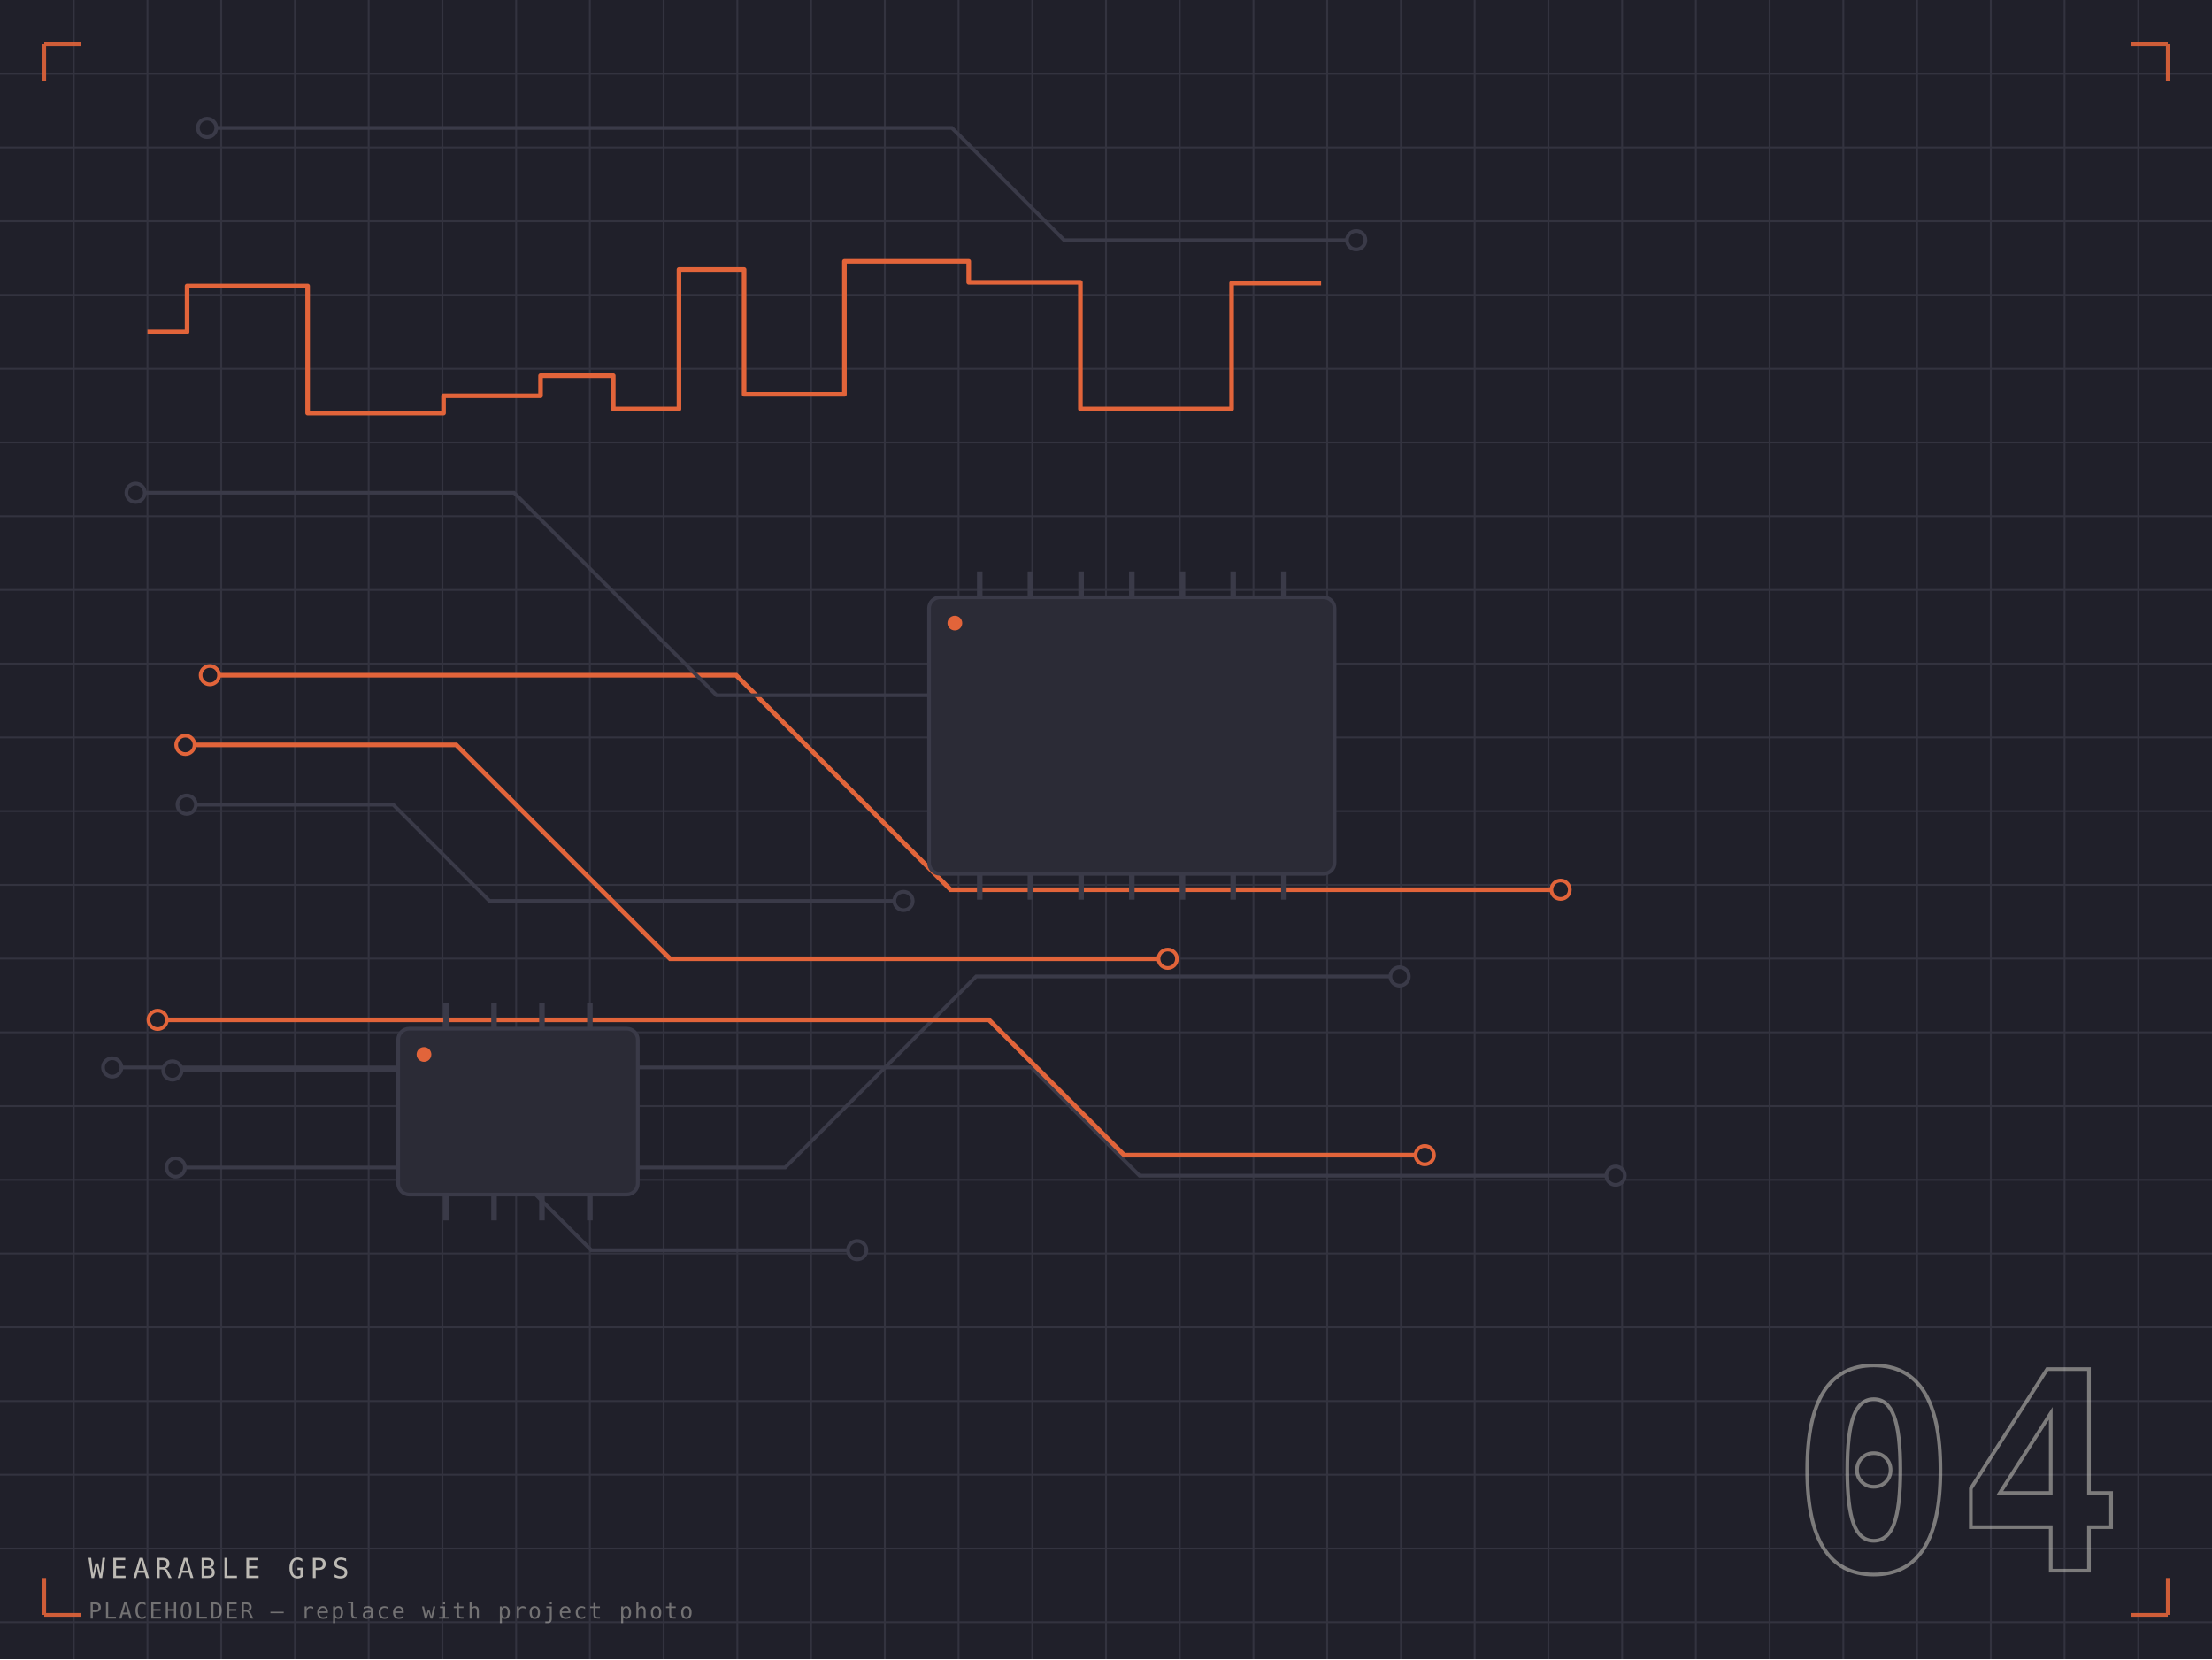
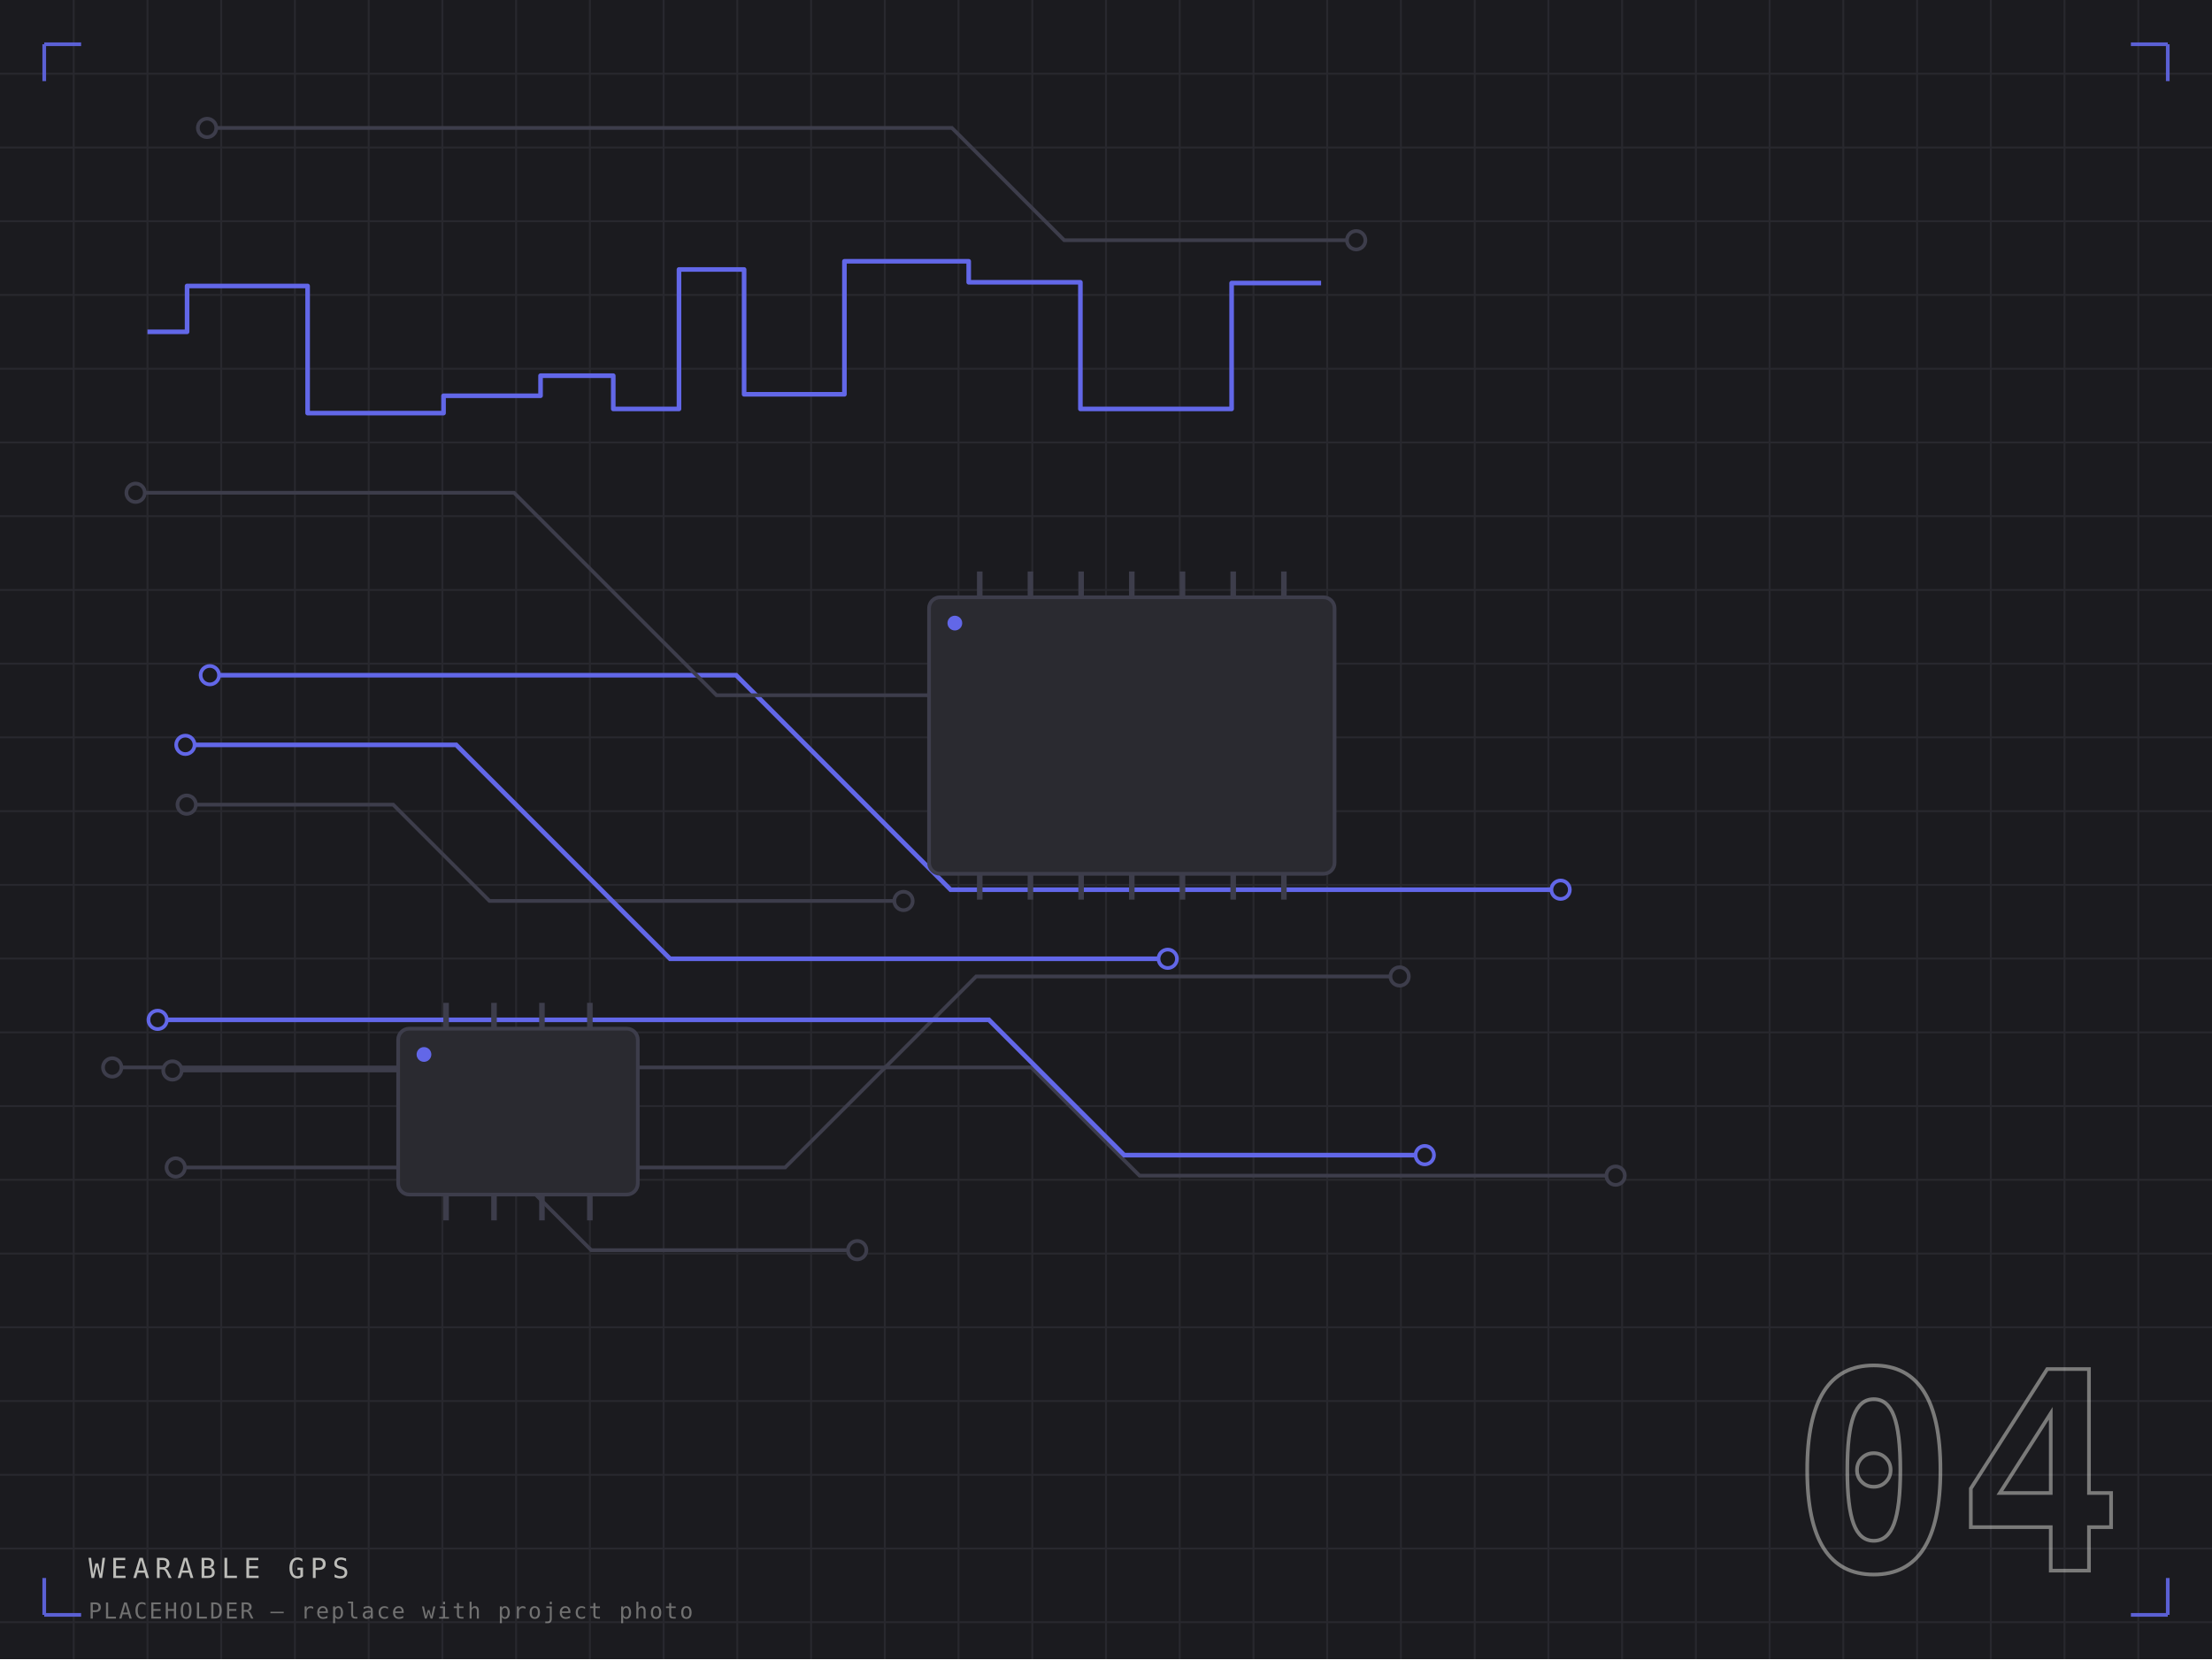
<svg xmlns="http://www.w3.org/2000/svg" width="1200" height="900" viewBox="0 0 1200 900" role="img">
-   <rect width="1200" height="900" fill="#20202a" />
-   <g stroke="#33333f" stroke-width="1">
+   <rect width="1200" height="900" fill="#1b1b1f" />
+   <g stroke="#28282e" stroke-width="1">
    <line x1="40" y1="0" x2="40" y2="900" />
    <line x1="80" y1="0" x2="80" y2="900" />
    <line x1="120" y1="0" x2="120" y2="900" />
    <line x1="160" y1="0" x2="160" y2="900" />
    <line x1="200" y1="0" x2="200" y2="900" />
    <line x1="240" y1="0" x2="240" y2="900" />
    <line x1="280" y1="0" x2="280" y2="900" />
    <line x1="320" y1="0" x2="320" y2="900" />
    <line x1="360" y1="0" x2="360" y2="900" />
    <line x1="400" y1="0" x2="400" y2="900" />
    <line x1="440" y1="0" x2="440" y2="900" />
    <line x1="480" y1="0" x2="480" y2="900" />
    <line x1="520" y1="0" x2="520" y2="900" />
    <line x1="560" y1="0" x2="560" y2="900" />
    <line x1="600" y1="0" x2="600" y2="900" />
    <line x1="640" y1="0" x2="640" y2="900" />
    <line x1="680" y1="0" x2="680" y2="900" />
    <line x1="720" y1="0" x2="720" y2="900" />
    <line x1="760" y1="0" x2="760" y2="900" />
    <line x1="800" y1="0" x2="800" y2="900" />
    <line x1="840" y1="0" x2="840" y2="900" />
    <line x1="880" y1="0" x2="880" y2="900" />
    <line x1="920" y1="0" x2="920" y2="900" />
    <line x1="960" y1="0" x2="960" y2="900" />
    <line x1="1000" y1="0" x2="1000" y2="900" />
    <line x1="1040" y1="0" x2="1040" y2="900" />
    <line x1="1080" y1="0" x2="1080" y2="900" />
    <line x1="1120" y1="0" x2="1120" y2="900" />
    <line x1="1160" y1="0" x2="1160" y2="900" />
    <line x1="0" y1="40" x2="1200" y2="40" />
    <line x1="0" y1="80" x2="1200" y2="80" />
    <line x1="0" y1="120" x2="1200" y2="120" />
    <line x1="0" y1="160" x2="1200" y2="160" />
    <line x1="0" y1="200" x2="1200" y2="200" />
    <line x1="0" y1="240" x2="1200" y2="240" />
    <line x1="0" y1="280" x2="1200" y2="280" />
    <line x1="0" y1="320" x2="1200" y2="320" />
    <line x1="0" y1="360" x2="1200" y2="360" />
    <line x1="0" y1="400" x2="1200" y2="400" />
    <line x1="0" y1="440" x2="1200" y2="440" />
    <line x1="0" y1="480" x2="1200" y2="480" />
    <line x1="0" y1="520" x2="1200" y2="520" />
    <line x1="0" y1="560" x2="1200" y2="560" />
    <line x1="0" y1="600" x2="1200" y2="600" />
    <line x1="0" y1="640" x2="1200" y2="640" />
    <line x1="0" y1="680" x2="1200" y2="680" />
    <line x1="0" y1="720" x2="1200" y2="720" />
    <line x1="0" y1="760" x2="1200" y2="760" />
    <line x1="0" y1="800" x2="1200" y2="800" />
    <line x1="0" y1="840" x2="1200" y2="840" />
    <line x1="0" y1="880" x2="1200" y2="880" />
  </g>
  <g fill="none" stroke-linecap="round">
-     <path d="M113.831 366.259 H399.335 L515.708 482.632 H846.628" stroke="#e2643a" stroke-width="2.5" />
-     <circle cx="113.831" cy="366.259" r="5" fill="#20202a" stroke="#e2643a" stroke-width="2" />
-     <circle cx="846.628" cy="482.632" r="5" fill="#20202a" stroke="#e2643a" stroke-width="2" />
-     <path d="M101.267 436.496 H213.317 L265.544 488.722 H490.149" stroke="#3a3a48" stroke-width="2" />
-     <circle cx="101.267" cy="436.496" r="5" fill="#20202a" stroke="#3a3a48" stroke-width="2" />
-     <circle cx="490.149" cy="488.722" r="5" fill="#20202a" stroke="#3a3a48" stroke-width="2" />
-     <path d="M73.555 267.3 H278.86 L388.705 377.144 H631.641" stroke="#3a3a48" stroke-width="2" />
-     <circle cx="73.555" cy="267.3" r="5" fill="#20202a" stroke="#3a3a48" stroke-width="2" />
-     <circle cx="631.641" cy="377.144" r="5" fill="#20202a" stroke="#3a3a48" stroke-width="2" />
-     <path d="M112.327 69.392 H516.406 L577.324 130.31 H735.724" stroke="#3a3a48" stroke-width="2" />
-     <circle cx="112.327" cy="69.392" r="5" fill="#20202a" stroke="#3a3a48" stroke-width="2" />
-     <circle cx="735.724" cy="130.31" r="5" fill="#20202a" stroke="#3a3a48" stroke-width="2" />
-     <path d="M100.569 404.055 H247.469 L363.515 520.102 H633.495" stroke="#e2643a" stroke-width="2.5" />
-     <circle cx="100.569" cy="404.055" r="5" fill="#20202a" stroke="#e2643a" stroke-width="2" />
-     <circle cx="633.495" cy="520.102" r="5" fill="#20202a" stroke="#e2643a" stroke-width="2" />
-     <path d="M95.325 633.314 H425.929 L529.565 529.678 H759.293" stroke="#3a3a48" stroke-width="2" />
-     <circle cx="95.325" cy="633.314" r="5" fill="#20202a" stroke="#3a3a48" stroke-width="2" />
-     <circle cx="759.293" cy="529.678" r="5" fill="#20202a" stroke="#3a3a48" stroke-width="2" />
-     <path d="M60.873 579.044 H559.496 L618.192 637.74 H876.464" stroke="#3a3a48" stroke-width="2" />
-     <circle cx="60.873" cy="579.044" r="5" fill="#20202a" stroke="#3a3a48" stroke-width="2" />
-     <circle cx="876.464" cy="637.74" r="5" fill="#20202a" stroke="#3a3a48" stroke-width="2" />
-     <path d="M93.559 580.69 H223.287 L320.757 678.161 H465.027" stroke="#3a3a48" stroke-width="2" />
-     <circle cx="93.559" cy="580.69" r="5" fill="#20202a" stroke="#3a3a48" stroke-width="2" />
-     <circle cx="465.027" cy="678.161" r="5" fill="#20202a" stroke="#3a3a48" stroke-width="2" />
-     <path d="M85.522 553.227 H536.515 L609.896 626.609 H772.937" stroke="#e2643a" stroke-width="2.5" />
-     <circle cx="85.522" cy="553.227" r="5" fill="#20202a" stroke="#e2643a" stroke-width="2" />
-     <circle cx="772.937" cy="626.609" r="5" fill="#20202a" stroke="#e2643a" stroke-width="2" />
+     <path d="M113.831 366.259 H399.335 L515.708 482.632 H846.628" stroke="#6267e8" stroke-width="2.5" />
+     <circle cx="113.831" cy="366.259" r="5" fill="#1b1b1f" stroke="#6267e8" stroke-width="2" />
+     <circle cx="846.628" cy="482.632" r="5" fill="#1b1b1f" stroke="#6267e8" stroke-width="2" />
+     <path d="M101.267 436.496 H213.317 L265.544 488.722 H490.149" stroke="#3d3d4b" stroke-width="2" />
+     <circle cx="101.267" cy="436.496" r="5" fill="#1b1b1f" stroke="#3d3d4b" stroke-width="2" />
+     <circle cx="490.149" cy="488.722" r="5" fill="#1b1b1f" stroke="#3d3d4b" stroke-width="2" />
+     <path d="M73.555 267.3 H278.86 L388.705 377.144 H631.641" stroke="#3d3d4b" stroke-width="2" />
+     <circle cx="73.555" cy="267.3" r="5" fill="#1b1b1f" stroke="#3d3d4b" stroke-width="2" />
+     <circle cx="631.641" cy="377.144" r="5" fill="#1b1b1f" stroke="#3d3d4b" stroke-width="2" />
+     <path d="M112.327 69.392 H516.406 L577.324 130.31 H735.724" stroke="#3d3d4b" stroke-width="2" />
+     <circle cx="112.327" cy="69.392" r="5" fill="#1b1b1f" stroke="#3d3d4b" stroke-width="2" />
+     <circle cx="735.724" cy="130.31" r="5" fill="#1b1b1f" stroke="#3d3d4b" stroke-width="2" />
+     <path d="M100.569 404.055 H247.469 L363.515 520.102 H633.495" stroke="#6267e8" stroke-width="2.5" />
+     <circle cx="100.569" cy="404.055" r="5" fill="#1b1b1f" stroke="#6267e8" stroke-width="2" />
+     <circle cx="633.495" cy="520.102" r="5" fill="#1b1b1f" stroke="#6267e8" stroke-width="2" />
+     <path d="M95.325 633.314 H425.929 L529.565 529.678 H759.293" stroke="#3d3d4b" stroke-width="2" />
+     <circle cx="95.325" cy="633.314" r="5" fill="#1b1b1f" stroke="#3d3d4b" stroke-width="2" />
+     <circle cx="759.293" cy="529.678" r="5" fill="#1b1b1f" stroke="#3d3d4b" stroke-width="2" />
+     <path d="M60.873 579.044 H559.496 L618.192 637.74 H876.464" stroke="#3d3d4b" stroke-width="2" />
+     <circle cx="60.873" cy="579.044" r="5" fill="#1b1b1f" stroke="#3d3d4b" stroke-width="2" />
+     <circle cx="876.464" cy="637.74" r="5" fill="#1b1b1f" stroke="#3d3d4b" stroke-width="2" />
+     <path d="M93.559 580.69 H223.287 L320.757 678.161 H465.027" stroke="#3d3d4b" stroke-width="2" />
+     <circle cx="93.559" cy="580.69" r="5" fill="#1b1b1f" stroke="#3d3d4b" stroke-width="2" />
+     <circle cx="465.027" cy="678.161" r="5" fill="#1b1b1f" stroke="#3d3d4b" stroke-width="2" />
+     <path d="M85.522 553.227 H536.515 L609.896 626.609 H772.937" stroke="#6267e8" stroke-width="2.5" />
+     <circle cx="85.522" cy="553.227" r="5" fill="#1b1b1f" stroke="#6267e8" stroke-width="2" />
+     <circle cx="772.937" cy="626.609" r="5" fill="#1b1b1f" stroke="#6267e8" stroke-width="2" />
  </g>
  <g>
-     <rect x="504" y="324" width="220" height="150" rx="6" fill="#2b2b36" stroke="#3a3a48" stroke-width="2" />
-     <line x1="531.5" y1="310" x2="531.5" y2="324" stroke="#3a3a48" stroke-width="3" />
-     <line x1="531.5" y1="474" x2="531.5" y2="488" stroke="#3a3a48" stroke-width="3" />
-     <line x1="559" y1="310" x2="559" y2="324" stroke="#3a3a48" stroke-width="3" />
-     <line x1="559" y1="474" x2="559" y2="488" stroke="#3a3a48" stroke-width="3" />
-     <line x1="586.5" y1="310" x2="586.5" y2="324" stroke="#3a3a48" stroke-width="3" />
-     <line x1="586.5" y1="474" x2="586.5" y2="488" stroke="#3a3a48" stroke-width="3" />
-     <line x1="614" y1="310" x2="614" y2="324" stroke="#3a3a48" stroke-width="3" />
-     <line x1="614" y1="474" x2="614" y2="488" stroke="#3a3a48" stroke-width="3" />
-     <line x1="641.5" y1="310" x2="641.5" y2="324" stroke="#3a3a48" stroke-width="3" />
-     <line x1="641.5" y1="474" x2="641.5" y2="488" stroke="#3a3a48" stroke-width="3" />
-     <line x1="669" y1="310" x2="669" y2="324" stroke="#3a3a48" stroke-width="3" />
-     <line x1="669" y1="474" x2="669" y2="488" stroke="#3a3a48" stroke-width="3" />
-     <line x1="696.5" y1="310" x2="696.5" y2="324" stroke="#3a3a48" stroke-width="3" />
-     <line x1="696.5" y1="474" x2="696.5" y2="488" stroke="#3a3a48" stroke-width="3" />
-     <circle cx="518" cy="338" r="4" fill="#e2643a" />
+     <rect x="504" y="324" width="220" height="150" rx="6" fill="#2a2a30" stroke="#3d3d4b" stroke-width="2" />
+     <line x1="531.5" y1="310" x2="531.5" y2="324" stroke="#3d3d4b" stroke-width="3" />
+     <line x1="531.5" y1="474" x2="531.5" y2="488" stroke="#3d3d4b" stroke-width="3" />
+     <line x1="559" y1="310" x2="559" y2="324" stroke="#3d3d4b" stroke-width="3" />
+     <line x1="559" y1="474" x2="559" y2="488" stroke="#3d3d4b" stroke-width="3" />
+     <line x1="586.5" y1="310" x2="586.5" y2="324" stroke="#3d3d4b" stroke-width="3" />
+     <line x1="586.5" y1="474" x2="586.5" y2="488" stroke="#3d3d4b" stroke-width="3" />
+     <line x1="614" y1="310" x2="614" y2="324" stroke="#3d3d4b" stroke-width="3" />
+     <line x1="614" y1="474" x2="614" y2="488" stroke="#3d3d4b" stroke-width="3" />
+     <line x1="641.5" y1="310" x2="641.5" y2="324" stroke="#3d3d4b" stroke-width="3" />
+     <line x1="641.5" y1="474" x2="641.5" y2="488" stroke="#3d3d4b" stroke-width="3" />
+     <line x1="669" y1="310" x2="669" y2="324" stroke="#3d3d4b" stroke-width="3" />
+     <line x1="669" y1="474" x2="669" y2="488" stroke="#3d3d4b" stroke-width="3" />
+     <line x1="696.5" y1="310" x2="696.5" y2="324" stroke="#3d3d4b" stroke-width="3" />
+     <line x1="696.5" y1="474" x2="696.5" y2="488" stroke="#3d3d4b" stroke-width="3" />
+     <circle cx="518" cy="338" r="4" fill="#6267e8" />
  </g>
  <g>
-     <rect x="216" y="558" width="130" height="90" rx="6" fill="#2b2b36" stroke="#3a3a48" stroke-width="2" />
-     <line x1="242" y1="544" x2="242" y2="558" stroke="#3a3a48" stroke-width="3" />
-     <line x1="242" y1="648" x2="242" y2="662" stroke="#3a3a48" stroke-width="3" />
-     <line x1="268" y1="544" x2="268" y2="558" stroke="#3a3a48" stroke-width="3" />
-     <line x1="268" y1="648" x2="268" y2="662" stroke="#3a3a48" stroke-width="3" />
-     <line x1="294" y1="544" x2="294" y2="558" stroke="#3a3a48" stroke-width="3" />
-     <line x1="294" y1="648" x2="294" y2="662" stroke="#3a3a48" stroke-width="3" />
-     <line x1="320" y1="544" x2="320" y2="558" stroke="#3a3a48" stroke-width="3" />
-     <line x1="320" y1="648" x2="320" y2="662" stroke="#3a3a48" stroke-width="3" />
-     <circle cx="230" cy="572" r="4" fill="#e2643a" />
+     <rect x="216" y="558" width="130" height="90" rx="6" fill="#2a2a30" stroke="#3d3d4b" stroke-width="2" />
+     <line x1="242" y1="544" x2="242" y2="558" stroke="#3d3d4b" stroke-width="3" />
+     <line x1="242" y1="648" x2="242" y2="662" stroke="#3d3d4b" stroke-width="3" />
+     <line x1="268" y1="544" x2="268" y2="558" stroke="#3d3d4b" stroke-width="3" />
+     <line x1="268" y1="648" x2="268" y2="662" stroke="#3d3d4b" stroke-width="3" />
+     <line x1="294" y1="544" x2="294" y2="558" stroke="#3d3d4b" stroke-width="3" />
+     <line x1="294" y1="648" x2="294" y2="662" stroke="#3d3d4b" stroke-width="3" />
+     <line x1="320" y1="544" x2="320" y2="558" stroke="#3d3d4b" stroke-width="3" />
+     <line x1="320" y1="648" x2="320" y2="662" stroke="#3d3d4b" stroke-width="3" />
+     <circle cx="230" cy="572" r="4" fill="#6267e8" />
  </g>
-   <path d="M80 180 H101.488 V155.124 H133.721 H166.879 V224.095 H216.617 H240.615 V214.676 H276.613 H293.249 V203.792 H318.201 H332.692 V221.833 H354.429 H368.346 V146.172 H389.222 H403.673 V213.9 H425.35 H458.095 V141.735 H507.212 H525.521 V153.128 H552.984 H586.108 V221.83 H635.793 H668.15 V153.534 H716.687" fill="none" stroke="#e2643a" stroke-width="2.5" stroke-linejoin="round" />
-   <text x="1152" y="852" font-family="ui-monospace, Menlo, Consolas, monospace" font-size="150" font-weight="600" fill="none" stroke="#d8d5cc" stroke-width="2" opacity="0.5" text-anchor="end">04</text>
-   <g font-family="ui-monospace, Menlo, Consolas, monospace" fill="#d8d5cc">
+   <path d="M80 180 H101.488 V155.124 H133.721 H166.879 V224.095 H216.617 H240.615 V214.676 H276.613 H293.249 V203.792 H318.201 H332.692 V221.833 H354.429 H368.346 V146.172 H389.222 H403.673 V213.9 H425.35 H458.095 V141.735 H507.212 H525.521 V153.128 H552.984 H586.108 V221.83 H635.793 H668.15 V153.534 H716.687" fill="none" stroke="#6267e8" stroke-width="2.5" stroke-linejoin="round" />
+   <text x="1152" y="852" font-family="ui-monospace, Menlo, Consolas, monospace" font-size="150" font-weight="600" fill="none" stroke="#d9d9d4" stroke-width="2" opacity="0.5" text-anchor="end">04</text>
+   <g font-family="ui-monospace, Menlo, Consolas, monospace" fill="#d9d9d4">
    <text x="48" y="856" font-size="15" letter-spacing="3" opacity="0.85">WEARABLE GPS</text>
    <text x="48" y="878" font-size="12" letter-spacing="1" opacity="0.45">PLACEHOLDER — replace with project photo</text>
  </g>
-   <g stroke="#e2643a" stroke-width="2" opacity="0.9">
+   <g stroke="#6267e8" stroke-width="2" opacity="0.9">
    <path d="M24 24 h20 M24 24 v20" />
    <path d="M1176 24 h-20 M1176 24 v20" />
    <path d="M24 876 h20 M24 876 v-20" />
    <path d="M1176 876 h-20 M1176 876 v-20" />
  </g>
</svg>
